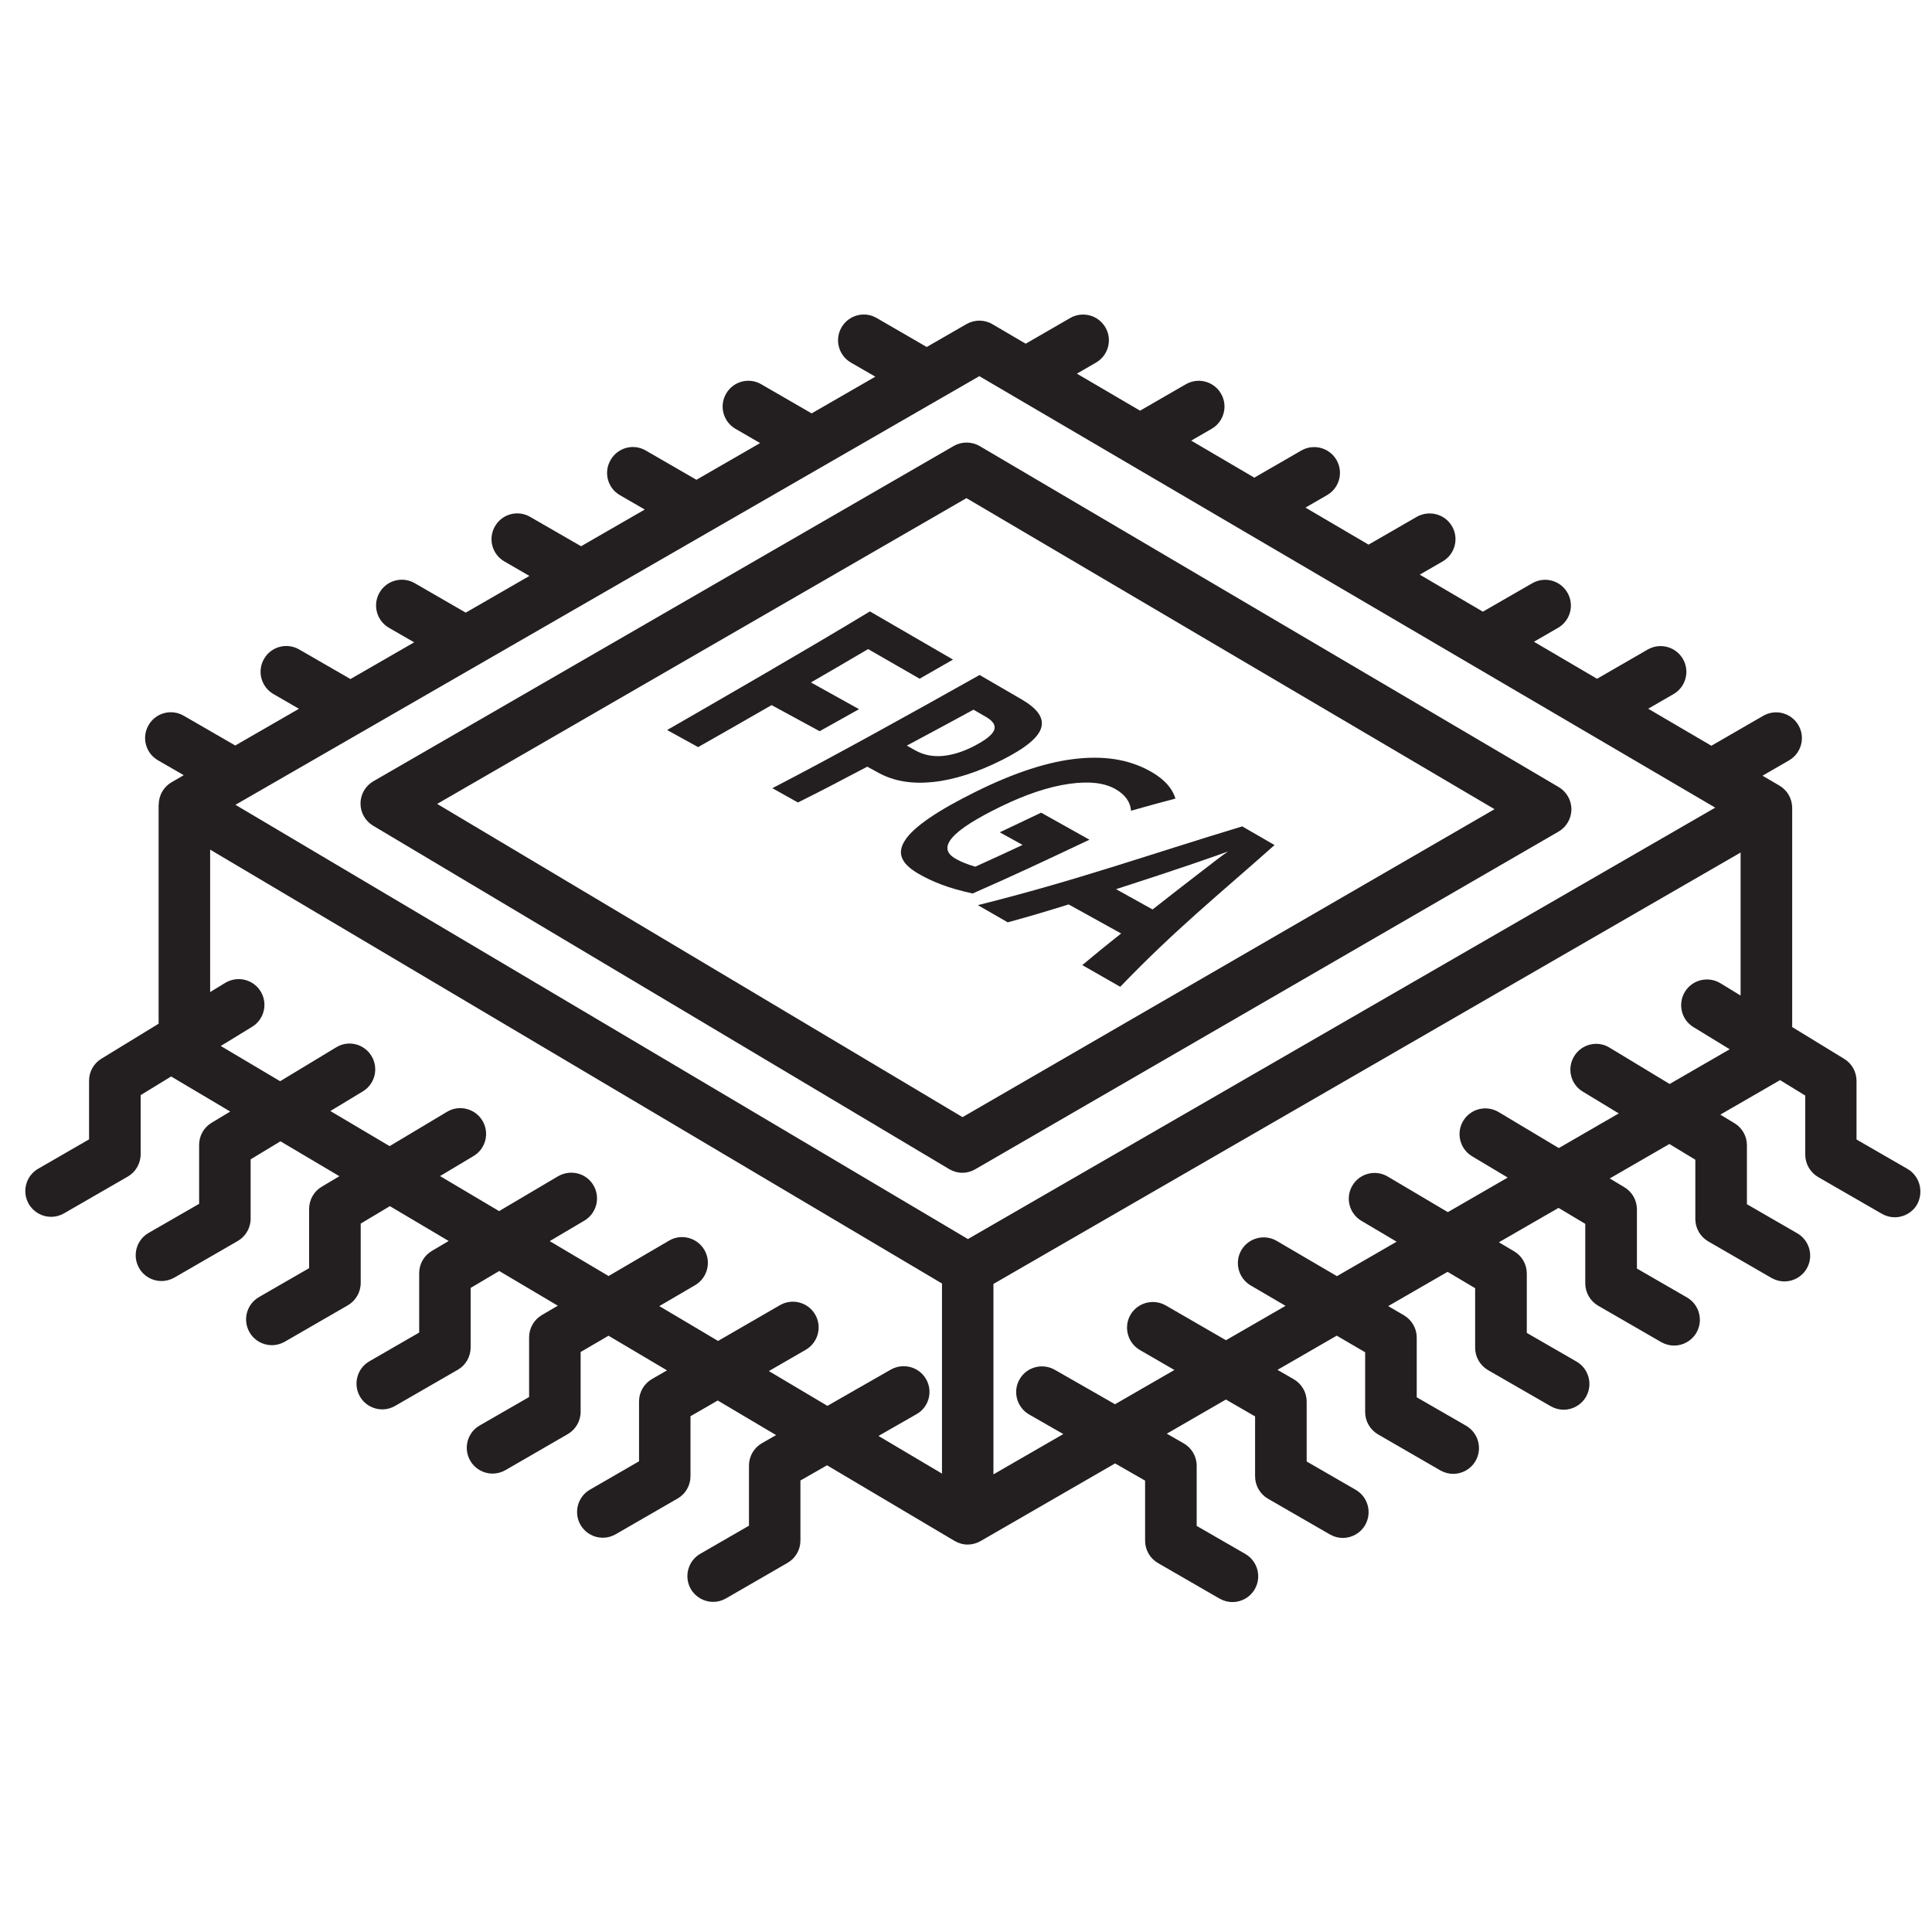
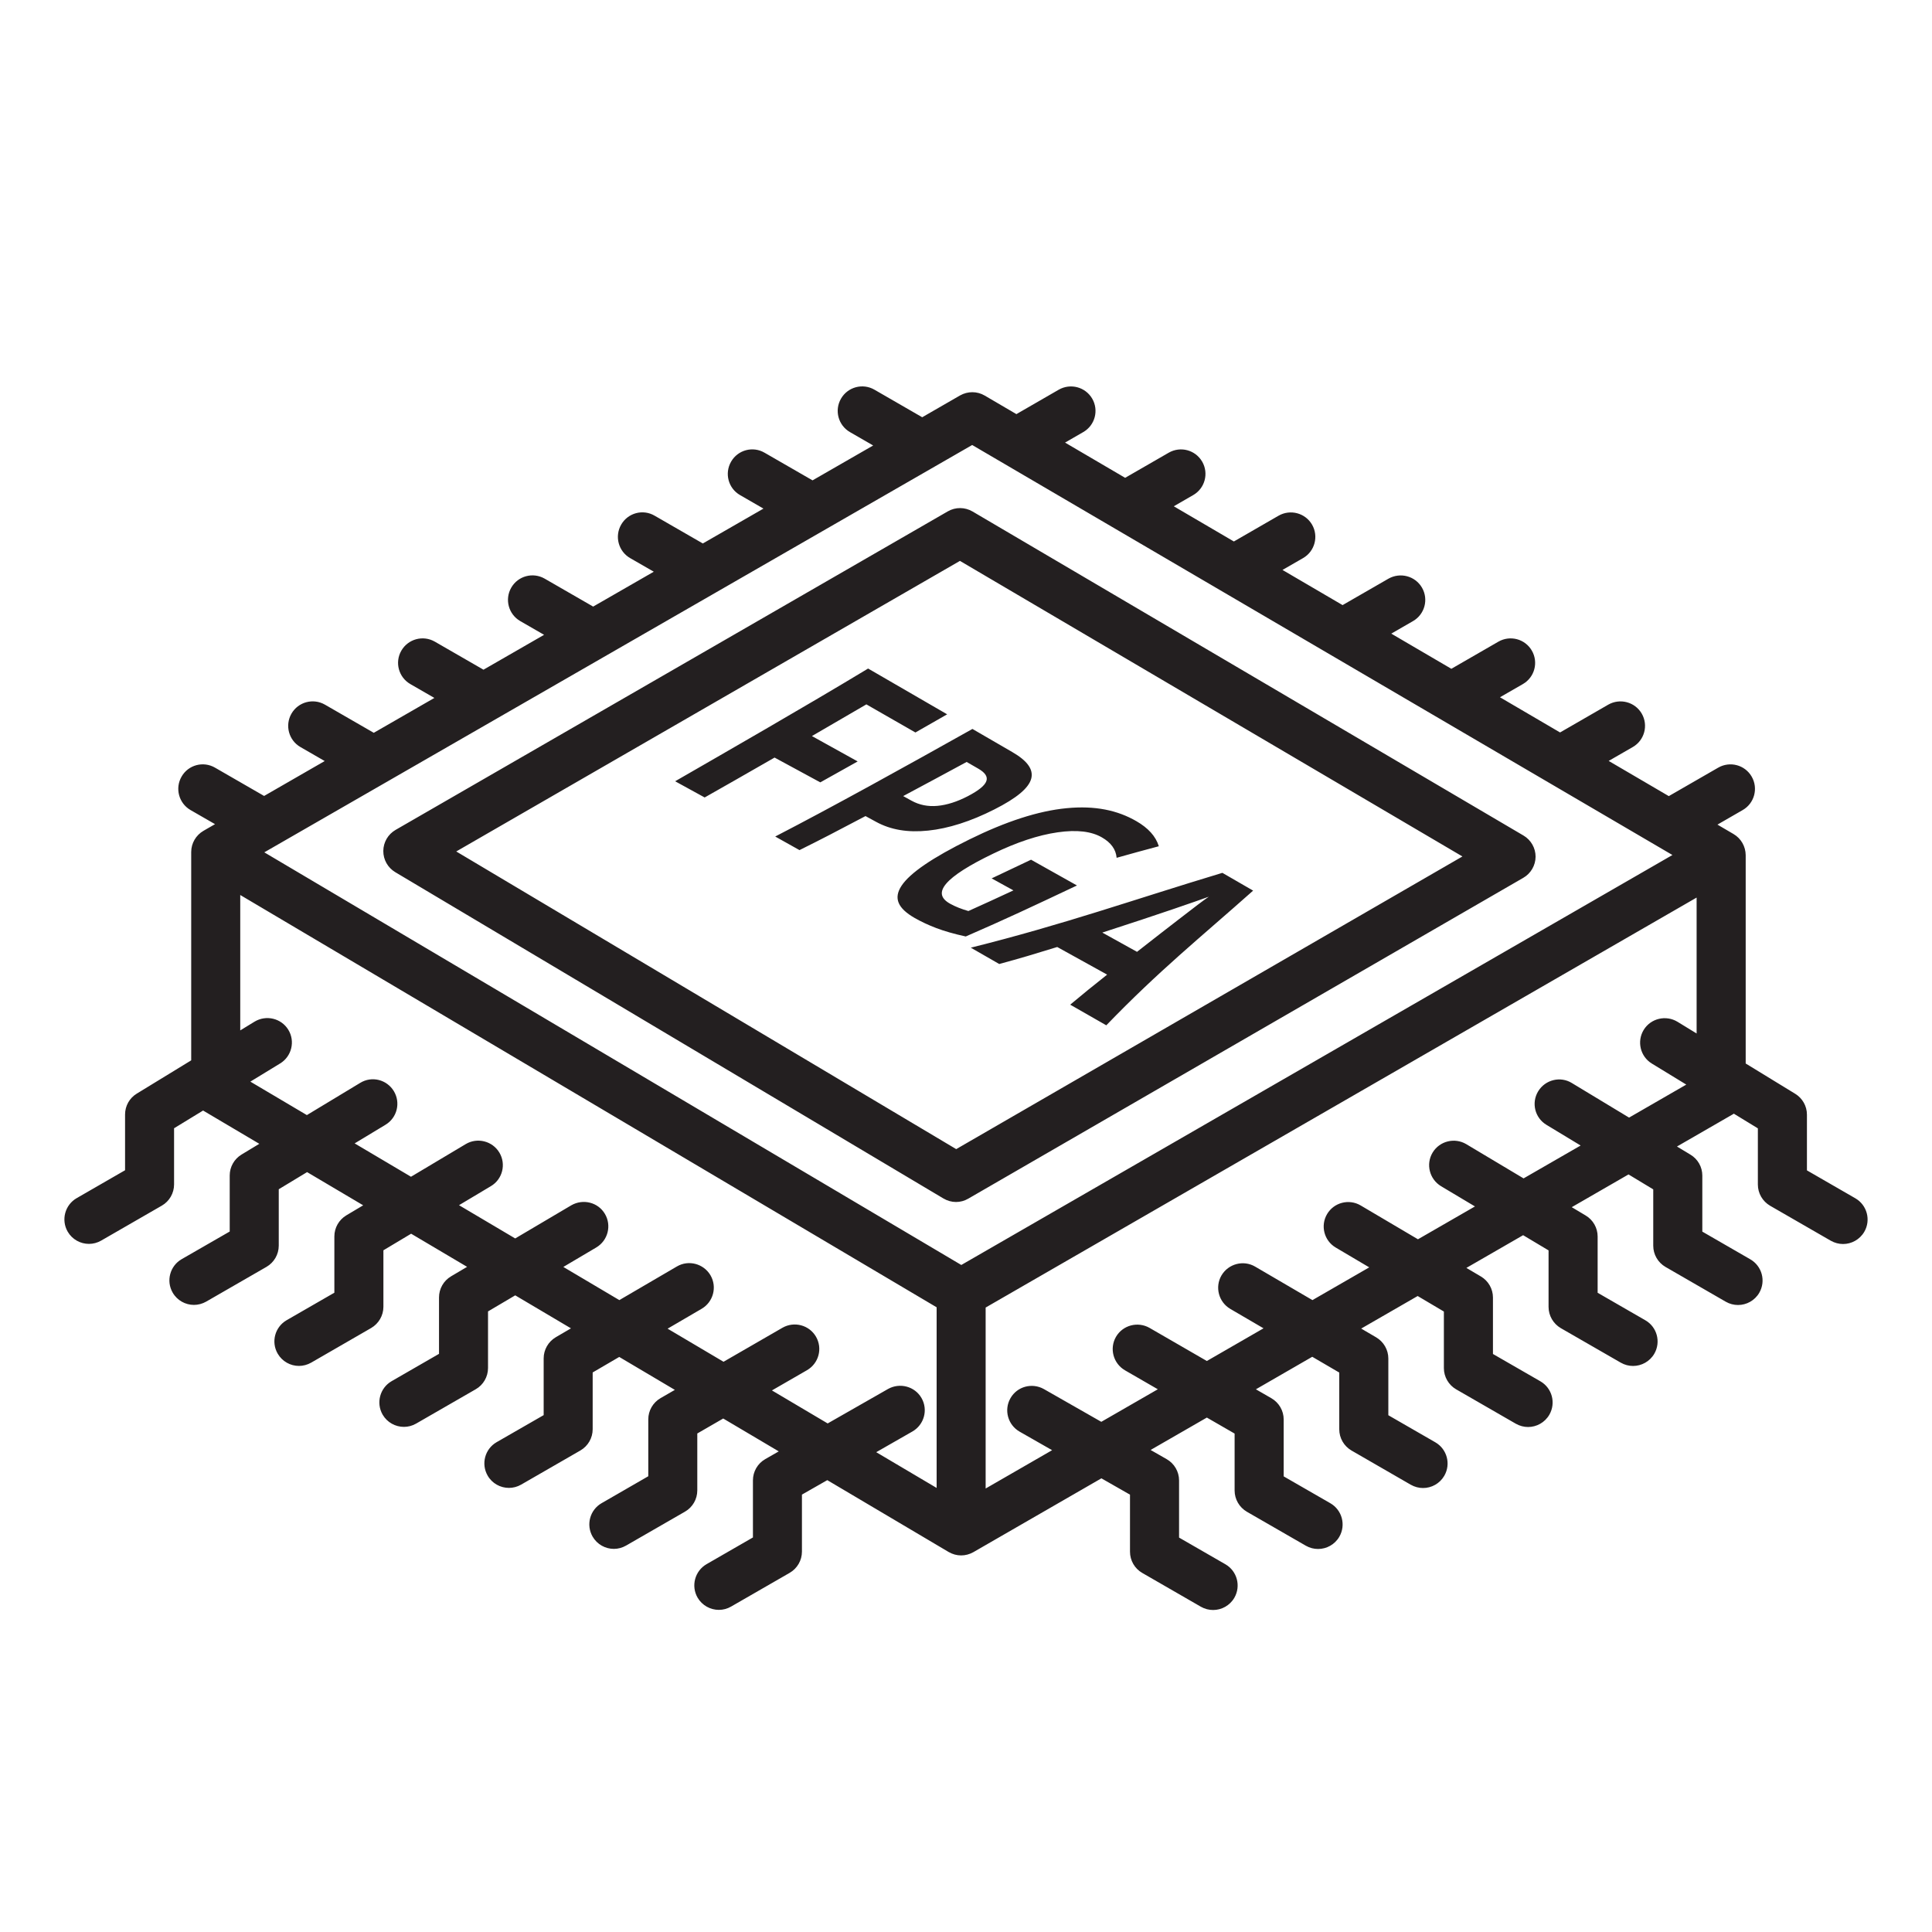
- <svg xmlns="http://www.w3.org/2000/svg" version="1.1" id="Layer_1" x="0px" y="0px" viewBox="0 0 30 30" style="enable-background:new 0 0 30 30;" xml:space="preserve">
-   <style type="text/css">
- 	.st0{fill:#231F20;}
- </style>
-   <g>
-     <path class="st0" d="M5.793,12.821l8.946,5.333c0.063,0.037,0.134,0.057,0.205,0.057c0.069,0,0.138-0.019,0.2-0.055   l9.057-5.243c0.123-0.071,0.199-0.203,0.2-0.345c0-0.142-0.075-0.274-0.197-0.346l-8.991-5.295   c-0.124-0.072-0.278-0.074-0.403-0.002l-9.012,5.206c-0.123,0.071-0.199,0.202-0.2,0.343   C5.597,12.617,5.671,12.748,5.793,12.821z M15.007,7.735l8.2,4.83l-8.261,4.782l-8.158-4.864L15.007,7.735z" />
-     <path class="st0" d="M29.618,18.15l-0.79-0.456v-0.911c0-0.14-0.073-0.269-0.191-0.341l-0.808-0.494v-3.404h-0   c-0.001-0.142-0.075-0.273-0.198-0.345l-0.263-0.154l0.412-0.238c0.191-0.11,0.257-0.355,0.146-0.546   s-0.355-0.257-0.547-0.146l-0.805,0.465l-0.981-0.575l0.393-0.227c0.191-0.11,0.257-0.355,0.146-0.546   c-0.111-0.191-0.355-0.256-0.547-0.146l-0.786,0.454l-0.98-0.575l0.374-0.216   c0.191-0.11,0.257-0.355,0.146-0.546c-0.111-0.192-0.355-0.257-0.547-0.146L23.026,9.498l-0.98-0.575l0.355-0.205   c0.191-0.11,0.257-0.355,0.146-0.546C22.436,7.981,22.192,7.917,22,8.025l-0.749,0.432l-0.98-0.575l0.336-0.194   c0.191-0.11,0.257-0.355,0.146-0.546c-0.111-0.191-0.355-0.256-0.547-0.146l-0.729,0.421l-0.98-0.575   l0.317-0.183c0.191-0.11,0.257-0.355,0.146-0.546c-0.111-0.192-0.354-0.257-0.547-0.146l-0.71,0.41L16.722,5.802   l0.297-0.172c0.191-0.11,0.257-0.355,0.146-0.546c-0.111-0.191-0.355-0.256-0.547-0.146l-0.691,0.399   l-0.517-0.303c-0.124-0.073-0.276-0.073-0.402-0.002l-0.618,0.356L13.613,4.938   c-0.191-0.112-0.436-0.045-0.546,0.146c-0.111,0.191-0.045,0.436,0.146,0.546l0.379,0.219l-0.989,0.57l-0.782-0.452   c-0.192-0.112-0.437-0.045-0.546,0.146c-0.111,0.191-0.045,0.436,0.146,0.546l0.382,0.221l-0.989,0.57l-0.786-0.454   c-0.192-0.113-0.437-0.045-0.546,0.146C9.369,7.334,9.435,7.579,9.626,7.689l0.386,0.223l-0.989,0.57L8.232,8.026   C8.04,7.914,7.796,7.981,7.686,8.172c-0.111,0.191-0.045,0.436,0.146,0.546L8.221,8.943L7.232,9.513L6.439,9.055   c-0.192-0.11-0.436-0.044-0.546,0.147S5.848,9.637,6.039,9.748l0.392,0.226l-0.989,0.57L4.646,10.085   c-0.192-0.111-0.437-0.045-0.546,0.146c-0.111,0.191-0.045,0.436,0.146,0.546l0.396,0.229l-0.989,0.57l-0.8-0.462   c-0.192-0.112-0.437-0.045-0.546,0.146c-0.111,0.191-0.045,0.436,0.146,0.546l0.4,0.231l-0.188,0.109   c-0.123,0.071-0.199,0.202-0.2,0.344c0,0.001,0.001,0.002,0.001,0.002H2.463v3.404l-0.889,0.544   c-0.119,0.072-0.191,0.201-0.191,0.341v0.911l-0.79,0.456c-0.191,0.11-0.257,0.355-0.146,0.547   c0.074,0.128,0.208,0.2,0.347,0.2c0.068,0,0.137-0.018,0.2-0.054l0.99-0.571   c0.123-0.071,0.2-0.204,0.2-0.347v-0.918l0.474-0.29c0.001,0,0.001,0.001,0.002,0.002l0.915,0.543   l-0.29,0.175c-0.12,0.072-0.193,0.202-0.193,0.342v0.916l-0.785,0.452c-0.191,0.11-0.257,0.355-0.146,0.547   c0.074,0.128,0.208,0.2,0.347,0.2c0.068,0,0.137-0.018,0.2-0.054l0.984-0.568   c0.123-0.071,0.2-0.204,0.2-0.347v-0.921l0.463-0.28l0.915,0.542l-0.275,0.164   c-0.121,0.072-0.195,0.203-0.195,0.344v0.92l-0.779,0.449c-0.191,0.111-0.257,0.355-0.146,0.547   c0.074,0.128,0.208,0.2,0.347,0.2c0.068,0,0.137-0.018,0.2-0.054l0.979-0.565   c0.123-0.072,0.2-0.204,0.2-0.347V19l0.453-0.271l0.913,0.541l-0.262,0.155   c-0.122,0.072-0.196,0.203-0.196,0.345v0.922l-0.773,0.446c-0.191,0.11-0.257,0.355-0.147,0.547   c0.074,0.128,0.209,0.2,0.347,0.2c0.068,0,0.136-0.018,0.199-0.054l0.973-0.561   c0.124-0.071,0.2-0.204,0.2-0.347V19.999l0.444-0.263l0.91,0.539l-0.248,0.145   c-0.123,0.072-0.198,0.204-0.198,0.346v0.927l-0.768,0.442c-0.191,0.11-0.257,0.355-0.146,0.547   c0.074,0.128,0.208,0.2,0.347,0.2c0.068,0,0.137-0.018,0.2-0.054l0.967-0.559   c0.123-0.071,0.2-0.204,0.2-0.347v-0.928l0.433-0.253l0.908,0.538l-0.234,0.135   c-0.123,0.072-0.2,0.204-0.2,0.347v0.93l-0.762,0.44c-0.191,0.11-0.257,0.355-0.147,0.547   c0.074,0.128,0.208,0.2,0.347,0.2c0.068,0,0.136-0.018,0.199-0.054l0.962-0.555   c0.124-0.071,0.2-0.204,0.2-0.347v-0.931l0.423-0.244l0.906,0.537l-0.22,0.126   c-0.124,0.071-0.201,0.204-0.201,0.348v0.933l-0.756,0.436c-0.191,0.11-0.257,0.355-0.147,0.547   c0.074,0.128,0.209,0.2,0.347,0.2c0.068,0,0.137-0.018,0.199-0.054l0.956-0.552   c0.124-0.071,0.2-0.204,0.2-0.347v-0.932l0.413-0.236l1.98,1.174c0.063,0.037,0.133,0.057,0.204,0.057   c0.069,0,0.138-0.019,0.2-0.054l2.089-1.206l0.466,0.267v0.933c0,0.143,0.076,0.275,0.2,0.347l0.956,0.552   c0.064,0.036,0.132,0.054,0.2,0.054c0.138,0,0.273-0.072,0.347-0.2c0.11-0.191,0.045-0.436-0.146-0.547   l-0.756-0.436v-0.934c0-0.144-0.077-0.276-0.202-0.348l-0.262-0.15l0.918-0.53l0.453,0.262v0.931   c0,0.143,0.077,0.275,0.2,0.347l0.962,0.555c0.064,0.036,0.132,0.054,0.2,0.054   c0.138,0,0.273-0.072,0.347-0.2c0.11-0.191,0.045-0.436-0.146-0.547L20.29,22.694v-0.93   c0-0.143-0.076-0.274-0.2-0.347l-0.253-0.146l0.92-0.531l0.441,0.258v0.928c0,0.143,0.076,0.274,0.2,0.347   l0.967,0.559c0.064,0.036,0.132,0.054,0.2,0.054c0.138,0,0.273-0.072,0.347-0.2   c0.11-0.191,0.045-0.435-0.146-0.547l-0.767-0.442v-0.927c0-0.142-0.076-0.273-0.198-0.346l-0.245-0.143   l0.922-0.532l0.428,0.254v0.925c0,0.143,0.077,0.275,0.2,0.347l0.974,0.561   c0.064,0.036,0.132,0.054,0.2,0.054c0.138,0,0.273-0.072,0.347-0.2c0.11-0.191,0.045-0.436-0.146-0.547   l-0.773-0.446v-0.922c0-0.142-0.075-0.273-0.196-0.344l-0.237-0.141l0.926-0.534l0.415,0.248v0.924   c0,0.143,0.077,0.275,0.2,0.347l0.979,0.565c0.064,0.036,0.132,0.054,0.2,0.054   c0.138,0,0.273-0.072,0.347-0.2c0.11-0.191,0.045-0.436-0.146-0.547l-0.778-0.449v-0.919   c0-0.141-0.074-0.272-0.195-0.344l-0.227-0.136l0.926-0.535l0.403,0.244v0.921c0,0.143,0.076,0.274,0.2,0.347   l0.983,0.568c0.064,0.036,0.132,0.054,0.2,0.054c0.138,0,0.273-0.072,0.347-0.2   c0.11-0.191,0.045-0.435-0.146-0.547l-0.783-0.452v-0.916c0-0.14-0.073-0.27-0.193-0.342l-0.22-0.133   l0.921-0.532c0.002-0.001,0.003-0.004,0.005-0.005l0.393,0.241v0.918c0,0.143,0.077,0.275,0.2,0.347l0.99,0.571   c0.064,0.036,0.132,0.054,0.2,0.054c0.138,0,0.273-0.072,0.347-0.2C29.875,18.506,29.81,18.261,29.618,18.15   z M15.207,5.841l11.427,6.7l-11.604,6.699L3.656,12.497L15.207,5.841z M14.38,21.415   c-0.11-0.192-0.354-0.256-0.546-0.149l-0.986,0.564L11.939,21.29l0.573-0.331   c0.191-0.111,0.257-0.355,0.146-0.547c-0.11-0.19-0.354-0.256-0.546-0.146l-0.962,0.556l-0.912-0.541   l0.556-0.325c0.19-0.112,0.255-0.357,0.143-0.548c-0.111-0.19-0.357-0.256-0.547-0.144L9.45,19.814l-0.914-0.542   l0.538-0.318c0.19-0.113,0.253-0.358,0.141-0.549s-0.357-0.25-0.548-0.141L7.75,18.806l-0.917-0.544l0.52-0.311   c0.19-0.113,0.252-0.359,0.138-0.549s-0.36-0.251-0.548-0.139l-0.893,0.534l-0.92-0.545l0.504-0.305   c0.189-0.114,0.249-0.359,0.135-0.549c-0.114-0.189-0.359-0.252-0.549-0.135l-0.87,0.526l-0.922-0.547l0.487-0.298   c0.188-0.115,0.248-0.362,0.132-0.55c-0.115-0.188-0.36-0.246-0.55-0.132l-0.234,0.143v-2.212l11.364,6.737   v2.952l-0.986-0.585l0.591-0.338C14.424,21.851,14.49,21.606,14.38,21.415z M25.926,16.832l-0.934-0.565   c-0.186-0.115-0.434-0.055-0.549,0.135s-0.055,0.435,0.135,0.549l0.558,0.338l-0.931,0.538l-0.936-0.56   c-0.188-0.111-0.434-0.053-0.549,0.139c-0.113,0.19-0.051,0.435,0.139,0.549l0.553,0.33l-0.93,0.537   l-0.934-0.553c-0.19-0.112-0.435-0.05-0.548,0.14c-0.113,0.19-0.05,0.435,0.14,0.548l0.547,0.324   l-0.927,0.535l-0.936-0.548c-0.189-0.11-0.435-0.048-0.548,0.144c-0.111,0.19-0.047,0.435,0.144,0.548   l0.542,0.317l-0.925,0.534l-0.936-0.541c-0.191-0.108-0.435-0.045-0.547,0.146   c-0.11,0.191-0.045,0.435,0.146,0.547l0.536,0.31l-0.922,0.532l-0.937-0.536   c-0.191-0.107-0.435-0.044-0.545,0.149c-0.11,0.191-0.043,0.435,0.148,0.546l0.531,0.304l-1.085,0.626v-2.957   l11.602-6.699v2.221l-0.314-0.192c-0.188-0.113-0.434-0.056-0.55,0.132c-0.115,0.189-0.057,0.435,0.132,0.55   l0.563,0.344L25.926,16.832z" />
-     <path class="st0" d="M13.339,11.012c-0.288-0.16-0.436-0.242-0.747-0.415c0.367-0.213,0.556-0.322,0.888-0.518   c0.332,0.19,0.491,0.282,0.8,0.46c0.225-0.128,0.332-0.189,0.518-0.297c-0.491-0.285-0.746-0.433-1.29-0.748   c-1.052,0.636-2.343,1.377-3.149,1.842c0.199,0.109,0.295,0.162,0.481,0.265c0.33-0.187,0.597-0.339,1.141-0.652   c0.311,0.169,0.459,0.249,0.746,0.405C12.967,11.221,13.092,11.15,13.339,11.012z" />
-     <path class="st0" d="M15.567,11.797c0.367-0.186,0.563-0.35,0.603-0.504c0.04-0.153-0.068-0.295-0.31-0.435   c-0.255-0.148-0.384-0.223-0.649-0.377c-1.091,0.613-2.284,1.275-3.218,1.758c0.162,0.09,0.241,0.135,0.397,0.222   c0.347-0.173,0.586-0.297,1.077-0.556c0.071,0.038,0.106,0.058,0.176,0.096c0.238,0.13,0.515,0.176,0.846,0.142   C14.818,12.108,15.186,11.99,15.567,11.797z M14.081,11.578c0.426-0.228,0.647-0.347,1.035-0.558   c0.077,0.044,0.115,0.066,0.191,0.11c0.114,0.066,0.158,0.134,0.13,0.206c-0.027,0.072-0.127,0.152-0.302,0.244   c-0.174,0.091-0.341,0.144-0.496,0.158c-0.154,0.014-0.295-0.014-0.422-0.084   C14.163,11.623,14.136,11.608,14.081,11.578z" />
-     <path class="st0" d="M16.917,13.039c-0.305-0.171-0.454-0.255-0.75-0.42c-0.257,0.123-0.388,0.185-0.643,0.305   c0.141,0.078,0.212,0.117,0.355,0.196c-0.302,0.141-0.452,0.21-0.735,0.338c-0.117-0.034-0.215-0.073-0.296-0.118   c-0.156-0.086-0.18-0.193-0.064-0.33c0.116-0.137,0.371-0.299,0.767-0.491c0.38-0.184,0.731-0.302,1.048-0.347   c0.318-0.046,0.555-0.015,0.725,0.083c0.147,0.085,0.227,0.195,0.239,0.334c0.285-0.08,0.424-0.119,0.689-0.189   c-0.05-0.164-0.175-0.299-0.366-0.41c-0.305-0.177-0.671-0.257-1.137-0.212c-0.466,0.044-0.999,0.22-1.586,0.51   c-0.604,0.298-0.97,0.548-1.107,0.756c-0.138,0.207-0.058,0.372,0.212,0.527   c0.106,0.061,0.224,0.117,0.355,0.166c0.131,0.05,0.289,0.095,0.48,0.137   C15.761,13.585,16.168,13.393,16.917,13.039z" />
-     <path class="st0" d="M15.648,14.322c0.362-0.099,0.555-0.157,0.946-0.278c0.31,0.172,0.472,0.261,0.815,0.451   c-0.252,0.2-0.374,0.299-0.603,0.491c0.226,0.13,0.344,0.197,0.589,0.337   c0.864-0.898,1.522-1.423,2.396-2.201c-0.203-0.118-0.303-0.175-0.502-0.29c-1.452,0.439-2.575,0.841-4.105,1.223   C15.364,14.159,15.457,14.212,15.648,14.322z M19.068,13.222c-0.045,0.031-0.105,0.074-0.179,0.131   c-0.074,0.058-0.405,0.309-0.992,0.769c-0.234-0.13-0.347-0.193-0.567-0.315   C18.291,13.498,18.853,13.3,19.068,13.222z" />
-   </g>
+ <svg xmlns="http://www.w3.org/2000/svg" width="60" height="60" viewBox="0 0 60 60">
+   <path fill="#231F20" d="M12.275,27.086 L29.301,37.221 C29.421,37.292 29.556,37.329 29.69,37.329 C29.822,37.329 29.953,37.294 30.071,37.225 L47.308,27.261 C47.542,27.126 47.687,26.876 47.689,26.606 C47.689,26.336 47.546,26.085 47.313,25.948 L30.202,15.884 C29.965,15.746 29.673,15.743 29.435,15.881 L12.284,25.774 C12.05,25.909 11.906,26.158 11.904,26.427 C11.902,26.697 12.043,26.947 12.275,27.086 Z M29.812,17.419 L45.417,26.598 L29.696,35.687 L14.169,26.443 L29.812,17.419 Z M57.619,37.214 L56.116,36.347 L56.116,34.616 C56.116,34.35 55.976,34.105 55.751,33.968 L54.214,33.028 L54.214,26.558 L54.214,26.558 C54.212,26.288 54.07,26.039 53.837,25.902 L53.337,25.609 L54.121,25.157 C54.486,24.947 54.61,24.482 54.4,24.118 C54.19,23.754 53.724,23.63 53.359,23.841 L51.826,24.724 L49.959,23.631 L50.707,23.2 C51.071,22.991 51.196,22.526 50.986,22.162 C50.774,21.798 50.309,21.676 49.945,21.884 L48.449,22.747 L46.583,21.654 L47.295,21.244 C47.659,21.034 47.783,20.569 47.573,20.206 C47.362,19.841 46.897,19.718 46.533,19.928 L45.073,20.77 L43.207,19.678 L43.882,19.289 C44.247,19.079 44.371,18.614 44.161,18.25 C43.949,17.886 43.486,17.765 43.12,17.971 L41.695,18.792 L39.829,17.7 L40.468,17.332 C40.832,17.122 40.957,16.657 40.747,16.293 C40.535,15.929 40.07,15.807 39.706,16.016 L38.319,16.816 L36.453,15.723 L37.056,15.375 C37.42,15.166 37.545,14.701 37.335,14.337 C37.123,13.972 36.66,13.849 36.294,14.06 L34.942,14.839 L33.076,13.745 L33.641,13.419 C34.006,13.209 34.13,12.745 33.92,12.381 C33.708,12.017 33.244,11.894 32.879,12.103 L31.565,12.861 L30.58,12.284 C30.344,12.146 30.054,12.146 29.815,12.281 L28.64,12.958 L27.158,12.103 C26.794,11.891 26.327,12.017 26.118,12.381 C25.907,12.745 26.033,13.209 26.396,13.419 L27.117,13.835 L25.234,14.918 L23.745,14.06 C23.379,13.846 22.913,13.974 22.705,14.337 C22.494,14.701 22.619,15.166 22.982,15.375 L23.71,15.795 L21.827,16.878 L20.331,16.016 C19.966,15.801 19.499,15.929 19.291,16.293 C19.081,16.657 19.206,17.122 19.569,17.332 L20.304,17.755 L18.421,18.838 L16.918,17.972 C16.552,17.76 16.087,17.886 15.878,18.249 C15.667,18.613 15.793,19.078 16.156,19.288 L16.897,19.715 L15.015,20.798 L13.504,19.927 C13.139,19.717 12.674,19.843 12.464,20.207 C12.254,20.57 12.379,21.034 12.744,21.245 L13.49,21.675 L11.608,22.758 L10.092,21.884 C9.727,21.673 9.261,21.799 9.052,22.162 C8.842,22.526 8.967,22.991 9.33,23.2 L10.084,23.635 L8.202,24.719 L6.679,23.841 C6.314,23.628 5.847,23.754 5.639,24.118 C5.428,24.482 5.554,24.947 5.917,25.157 L6.678,25.595 L6.319,25.802 C6.085,25.937 5.94,26.186 5.938,26.456 C5.938,26.458 5.939,26.459 5.939,26.46 L5.938,26.46 L5.938,32.93 L4.247,33.964 C4.021,34.101 3.884,34.346 3.884,34.612 L3.884,36.343 L2.38,37.21 C2.017,37.42 1.892,37.886 2.102,38.25 C2.243,38.493 2.499,38.63 2.762,38.63 C2.891,38.63 3.022,38.597 3.142,38.528 L5.026,37.442 C5.261,37.307 5.406,37.054 5.406,36.783 L5.406,35.039 L6.308,34.488 C6.309,34.488 6.31,34.49 6.311,34.491 L8.053,35.522 L7.502,35.855 C7.274,35.993 7.134,36.239 7.134,36.505 L7.134,38.246 L5.641,39.105 C5.278,39.315 5.152,39.781 5.363,40.144 C5.503,40.387 5.76,40.525 6.023,40.525 C6.152,40.525 6.283,40.491 6.403,40.423 L8.277,39.343 C8.512,39.207 8.657,38.955 8.657,38.684 L8.657,36.933 L9.537,36.401 L11.279,37.432 L10.755,37.744 C10.525,37.882 10.384,38.13 10.384,38.398 L10.384,40.146 L8.902,41 C8.538,41.211 8.413,41.675 8.624,42.039 C8.765,42.282 9.021,42.42 9.284,42.42 C9.413,42.42 9.544,42.386 9.664,42.318 L11.526,41.243 C11.761,41.106 11.907,40.855 11.907,40.584 L11.907,38.829 L12.768,38.314 L14.506,39.343 L14.007,39.638 C13.776,39.775 13.634,40.024 13.634,40.293 L13.634,42.045 L12.163,42.893 C11.799,43.103 11.673,43.569 11.883,43.933 C12.024,44.176 12.281,44.313 12.544,44.313 C12.673,44.313 12.803,44.28 12.923,44.211 L14.775,43.144 C15.011,43.009 15.156,42.756 15.156,42.485 L15.156,40.727 L16.001,40.228 L17.732,41.253 L17.26,41.529 C17.027,41.667 16.884,41.917 16.884,42.186 L16.884,43.948 L15.423,44.788 C15.059,44.998 14.934,45.464 15.145,45.828 C15.285,46.071 15.542,46.208 15.805,46.208 C15.934,46.208 16.065,46.175 16.185,46.106 L18.026,45.045 C18.261,44.909 18.406,44.657 18.406,44.386 L18.406,42.623 L19.231,42.141 L20.958,43.164 L20.513,43.421 C20.278,43.558 20.133,43.808 20.133,44.079 L20.133,45.846 L18.684,46.682 C18.319,46.891 18.194,47.357 18.404,47.721 C18.545,47.964 18.801,48.102 19.065,48.102 C19.194,48.102 19.324,48.068 19.444,47.999 L21.274,46.945 C21.51,46.81 21.655,46.557 21.655,46.286 L21.655,44.518 L22.46,44.053 L24.185,45.074 L23.766,45.314 C23.529,45.449 23.383,45.702 23.383,45.974 L23.383,47.747 L21.944,48.576 C21.58,48.786 21.454,49.252 21.664,49.616 C21.806,49.859 22.062,49.996 22.325,49.996 C22.454,49.996 22.585,49.963 22.704,49.894 L24.524,48.846 C24.76,48.71 24.905,48.458 24.905,48.187 L24.905,46.416 L25.692,45.967 L29.46,48.198 C29.58,48.268 29.714,48.305 29.849,48.305 C29.98,48.305 30.112,48.27 30.23,48.203 L34.205,45.911 L35.093,46.418 L35.093,48.19 C35.093,48.461 35.238,48.714 35.474,48.849 L37.293,49.898 C37.414,49.967 37.544,50 37.675,50 C37.937,50 38.193,49.863 38.334,49.62 C38.544,49.256 38.42,48.79 38.056,48.58 L36.617,47.751 L36.617,45.976 C36.617,45.703 36.47,45.451 36.232,45.315 L35.733,45.03 L37.48,44.024 L38.342,44.521 L38.342,46.29 C38.342,46.561 38.489,46.813 38.723,46.949 L40.553,48.003 C40.674,48.072 40.804,48.105 40.934,48.105 C41.197,48.105 41.453,47.968 41.594,47.725 C41.804,47.361 41.68,46.895 41.316,46.685 L39.866,45.85 L39.866,44.083 C39.866,43.812 39.721,43.561 39.485,43.424 L39.003,43.146 L40.753,42.136 L41.592,42.626 L41.592,44.389 C41.592,44.66 41.737,44.911 41.973,45.048 L43.813,46.11 C43.934,46.178 44.064,46.212 44.194,46.212 C44.457,46.212 44.713,46.074 44.854,45.831 C45.064,45.467 44.94,45.003 44.575,44.792 L43.116,43.951 L43.116,42.19 C43.116,41.92 42.971,41.67 42.739,41.533 L42.273,41.26 L44.027,40.249 L44.841,40.731 L44.841,42.489 C44.841,42.76 44.988,43.012 45.222,43.147 L47.075,44.215 C47.196,44.283 47.326,44.317 47.456,44.317 C47.718,44.317 47.975,44.179 48.116,43.936 C48.326,43.572 48.202,43.107 47.837,42.897 L46.365,42.049 L46.365,40.296 C46.365,40.027 46.222,39.779 45.992,39.643 L45.54,39.376 L47.302,38.36 L48.092,38.832 L48.092,40.588 C48.092,40.859 48.239,41.111 48.473,41.247 L50.335,42.319 C50.456,42.388 50.586,42.421 50.716,42.421 C50.978,42.421 51.235,42.284 51.376,42.041 C51.586,41.677 51.462,41.211 51.097,41.002 L49.616,40.148 L49.616,38.401 C49.616,38.134 49.475,37.885 49.244,37.748 L48.812,37.49 L50.575,36.473 L51.343,36.937 L51.343,38.687 C51.343,38.958 51.488,39.209 51.724,39.346 L53.595,40.426 C53.716,40.495 53.846,40.528 53.976,40.528 C54.239,40.528 54.495,40.391 54.636,40.148 C54.846,39.784 54.722,39.32 54.357,39.109 L52.867,38.249 L52.867,36.508 C52.867,36.243 52.728,35.996 52.499,35.859 L52.08,35.606 L53.833,34.595 C53.838,34.593 53.839,34.587 53.844,34.585 L54.592,35.042 L54.592,36.787 C54.592,37.058 54.738,37.31 54.973,37.446 L56.857,38.532 C56.978,38.6 57.108,38.634 57.238,38.634 C57.5,38.634 57.757,38.496 57.898,38.253 C58.108,37.89 57.983,37.424 57.619,37.214 Z M30.192,13.82 L51.939,26.553 L29.854,39.285 L8.208,26.47 L30.192,13.82 Z M28.619,43.418 C28.41,43.053 27.944,42.932 27.58,43.135 L25.704,44.206 L23.973,43.181 L25.063,42.552 C25.428,42.34 25.552,41.876 25.341,41.512 C25.131,41.15 24.666,41.026 24.301,41.234 L22.47,42.291 L20.733,41.263 L21.791,40.645 C22.154,40.432 22.276,39.966 22.064,39.604 C21.852,39.244 21.384,39.118 21.022,39.331 L19.234,40.376 L17.495,39.346 L18.518,38.741 C18.88,38.526 19,38.06 18.786,37.698 C18.572,37.336 18.106,37.223 17.743,37.431 L16,38.461 L14.255,37.428 L15.245,36.837 C15.607,36.622 15.724,36.154 15.508,35.794 C15.293,35.434 14.823,35.317 14.465,35.53 L12.764,36.545 L11.014,35.509 L11.974,34.929 C12.333,34.712 12.448,34.246 12.231,33.886 C12.014,33.528 11.548,33.407 11.186,33.63 L9.53,34.63 L7.775,33.591 L8.702,33.025 C9.059,32.806 9.173,32.337 8.953,31.979 C8.734,31.623 8.267,31.511 7.906,31.728 L7.461,32 L7.461,27.795 L29.088,40.599 L29.088,46.209 L27.212,45.099 L28.336,44.456 C28.701,44.246 28.828,43.782 28.619,43.418 Z M50.592,34.708 L48.815,33.634 C48.46,33.415 47.99,33.53 47.77,33.89 C47.551,34.25 47.666,34.716 48.027,34.933 L49.088,35.575 L47.316,36.596 L45.535,35.532 C45.178,35.321 44.709,35.432 44.49,35.796 C44.275,36.156 44.394,36.622 44.754,36.839 L45.806,37.467 L44.036,38.487 L42.258,37.437 C41.896,37.223 41.429,37.342 41.215,37.702 C41,38.064 41.121,38.53 41.481,38.743 L42.523,39.359 L40.759,40.376 L38.978,39.335 C38.619,39.125 38.151,39.244 37.935,39.608 C37.723,39.97 37.846,40.436 38.208,40.649 L39.24,41.252 L37.48,42.267 L35.699,41.238 C35.335,41.032 34.87,41.152 34.658,41.516 C34.448,41.88 34.573,42.344 34.937,42.556 L35.957,43.145 L34.202,44.156 L32.419,43.139 C32.054,42.934 31.59,43.055 31.381,43.422 C31.172,43.786 31.299,44.25 31.663,44.46 L32.674,45.037 L30.61,46.227 L30.61,40.607 L52.69,27.875 L52.69,32.096 L52.094,31.731 C51.737,31.516 51.268,31.624 51.047,31.983 C50.828,32.341 50.94,32.81 51.298,33.029 L52.369,33.683 L50.592,34.708 Z M26.636,23.647 C26.167,23.91 25.929,24.044 25.475,24.297 C24.929,24.001 24.647,23.848 24.055,23.527 C23.02,24.121 22.512,24.411 21.884,24.766 C21.53,24.571 21.347,24.471 20.967,24.263 C22.502,23.378 24.959,21.971 26.96,20.762 C27.995,21.361 28.481,21.643 29.415,22.184 C29.06,22.389 28.856,22.505 28.429,22.748 C27.84,22.411 27.537,22.237 26.906,21.875 C26.273,22.246 25.915,22.454 25.215,22.859 C25.806,23.186 26.088,23.342 26.636,23.647 Z M30.877,25.139 C31.576,24.786 31.948,24.474 32.026,24.181 C32.102,23.89 31.896,23.621 31.436,23.355 C30.951,23.074 30.705,22.931 30.2,22.638 C28.123,23.803 25.852,25.061 24.075,25.979 C24.383,26.151 24.533,26.236 24.829,26.401 C25.49,26.073 25.945,25.837 26.879,25.344 C27.014,25.417 27.08,25.453 27.213,25.526 C27.666,25.772 28.193,25.861 28.824,25.795 C29.452,25.731 30.152,25.507 30.877,25.139 Z M28.049,24.723 C28.86,24.29 29.28,24.063 30.02,23.663 C30.166,23.747 30.239,23.789 30.383,23.872 C30.599,23.997 30.683,24.126 30.63,24.263 C30.579,24.4 30.389,24.553 30.055,24.727 C29.723,24.899 29.406,25 29.111,25.027 C28.817,25.053 28.55,25 28.308,24.866 C28.205,24.809 28.153,24.78 28.049,24.723 Z M33.446,27.499 C32.02,28.173 31.247,28.537 29.992,29.083 C29.628,29.004 29.328,28.917 29.079,28.823 C28.829,28.728 28.606,28.623 28.403,28.507 C27.89,28.211 27.738,27.899 28,27.505 C28.262,27.111 28.958,26.635 30.107,26.069 C31.225,25.518 32.239,25.183 33.126,25.099 C34.014,25.013 34.71,25.166 35.291,25.502 C35.656,25.713 35.893,25.969 35.988,26.281 C35.486,26.414 35.221,26.488 34.678,26.64 C34.655,26.377 34.502,26.168 34.222,26.007 C33.899,25.82 33.447,25.761 32.842,25.849 C32.238,25.936 31.57,26.16 30.847,26.509 C30.093,26.872 29.607,27.182 29.387,27.441 C29.166,27.701 29.213,27.904 29.51,28.068 C29.665,28.154 29.851,28.229 30.074,28.293 C30.612,28.051 30.898,27.919 31.473,27.652 C31.2,27.501 31.065,27.427 30.796,27.279 C31.282,27.051 31.53,26.933 32.02,26.699 C32.583,27.015 32.865,27.173 33.446,27.499 Z M31.032,29.938 C31.72,29.751 32.088,29.64 32.833,29.41 C33.423,29.737 33.731,29.907 34.383,30.268 C33.904,30.649 33.671,30.837 33.236,31.201 C33.666,31.448 33.89,31.575 34.357,31.842 C36.001,30.137 37.254,29.138 38.917,27.659 C38.53,27.436 38.34,27.325 37.962,27.107 C35.198,27.94 33.06,28.705 30.149,29.431 C30.492,29.628 30.667,29.729 31.032,29.938 Z M37.541,27.848 C37.455,27.906 37.341,27.99 37.199,28.097 C37.057,28.207 36.428,28.684 35.311,29.56 C34.866,29.313 34.651,29.194 34.233,28.962 C36.061,28.371 37.13,27.996 37.541,27.848 Z" />
</svg>
